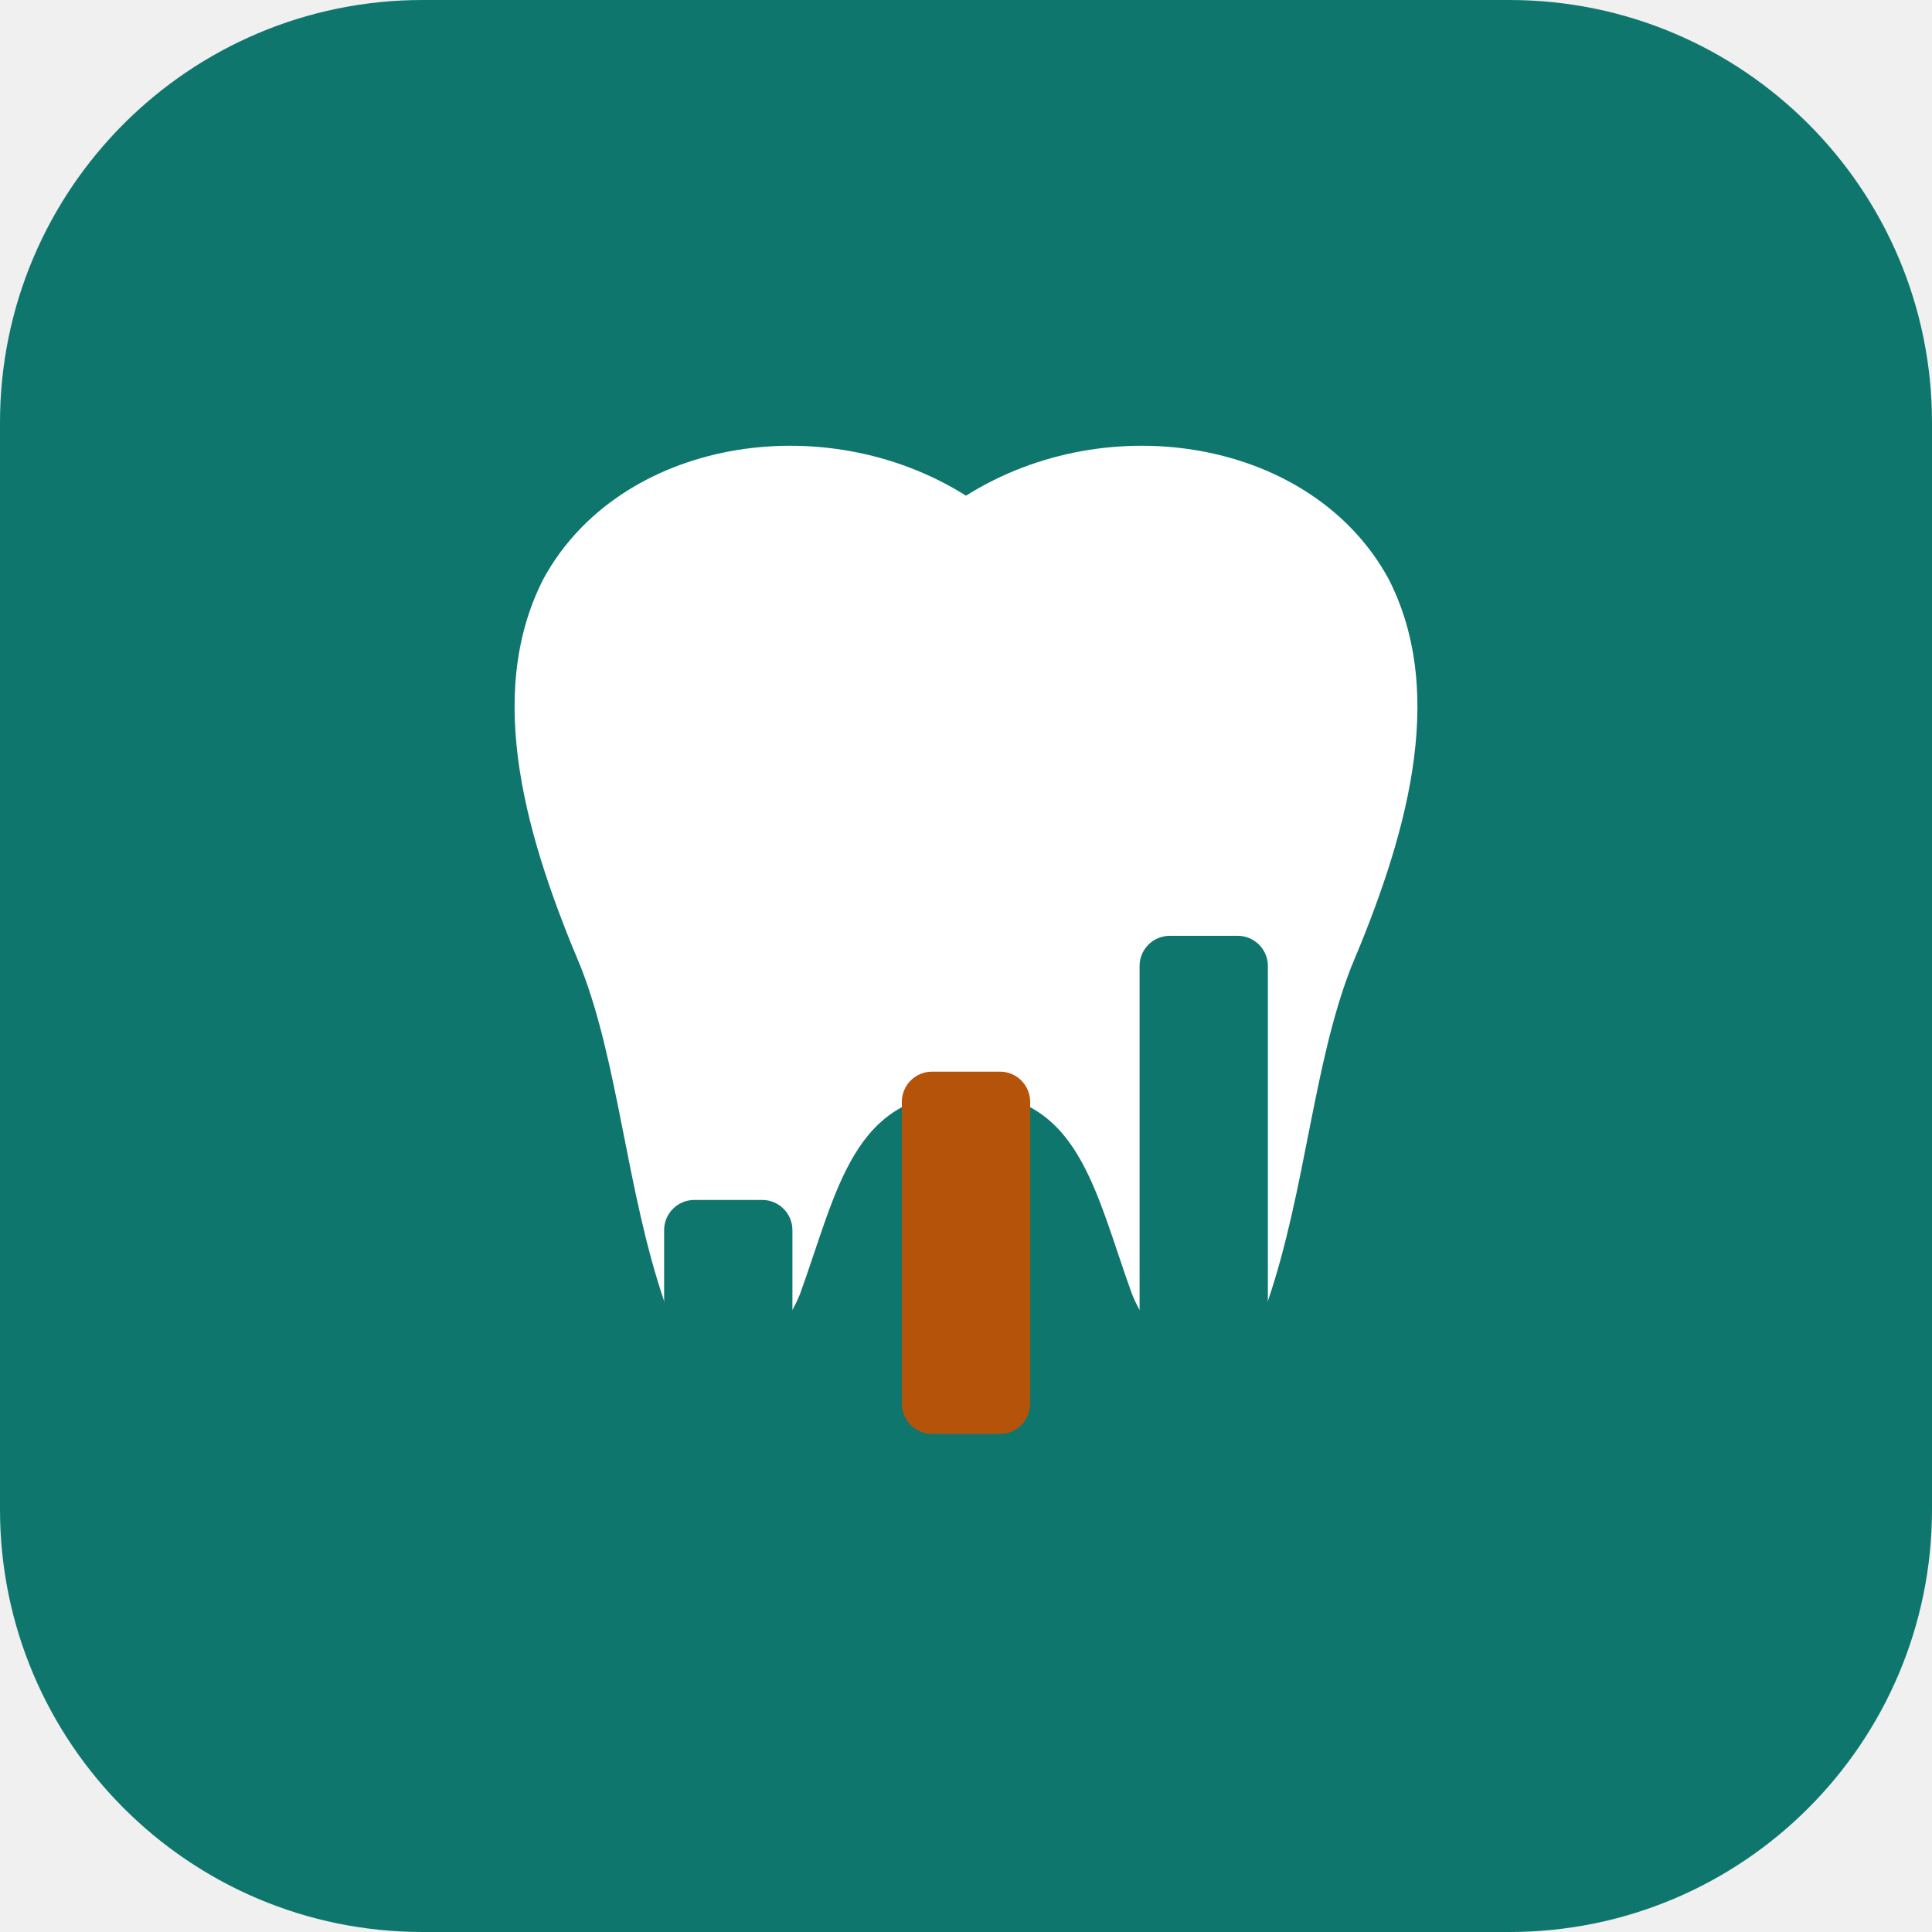
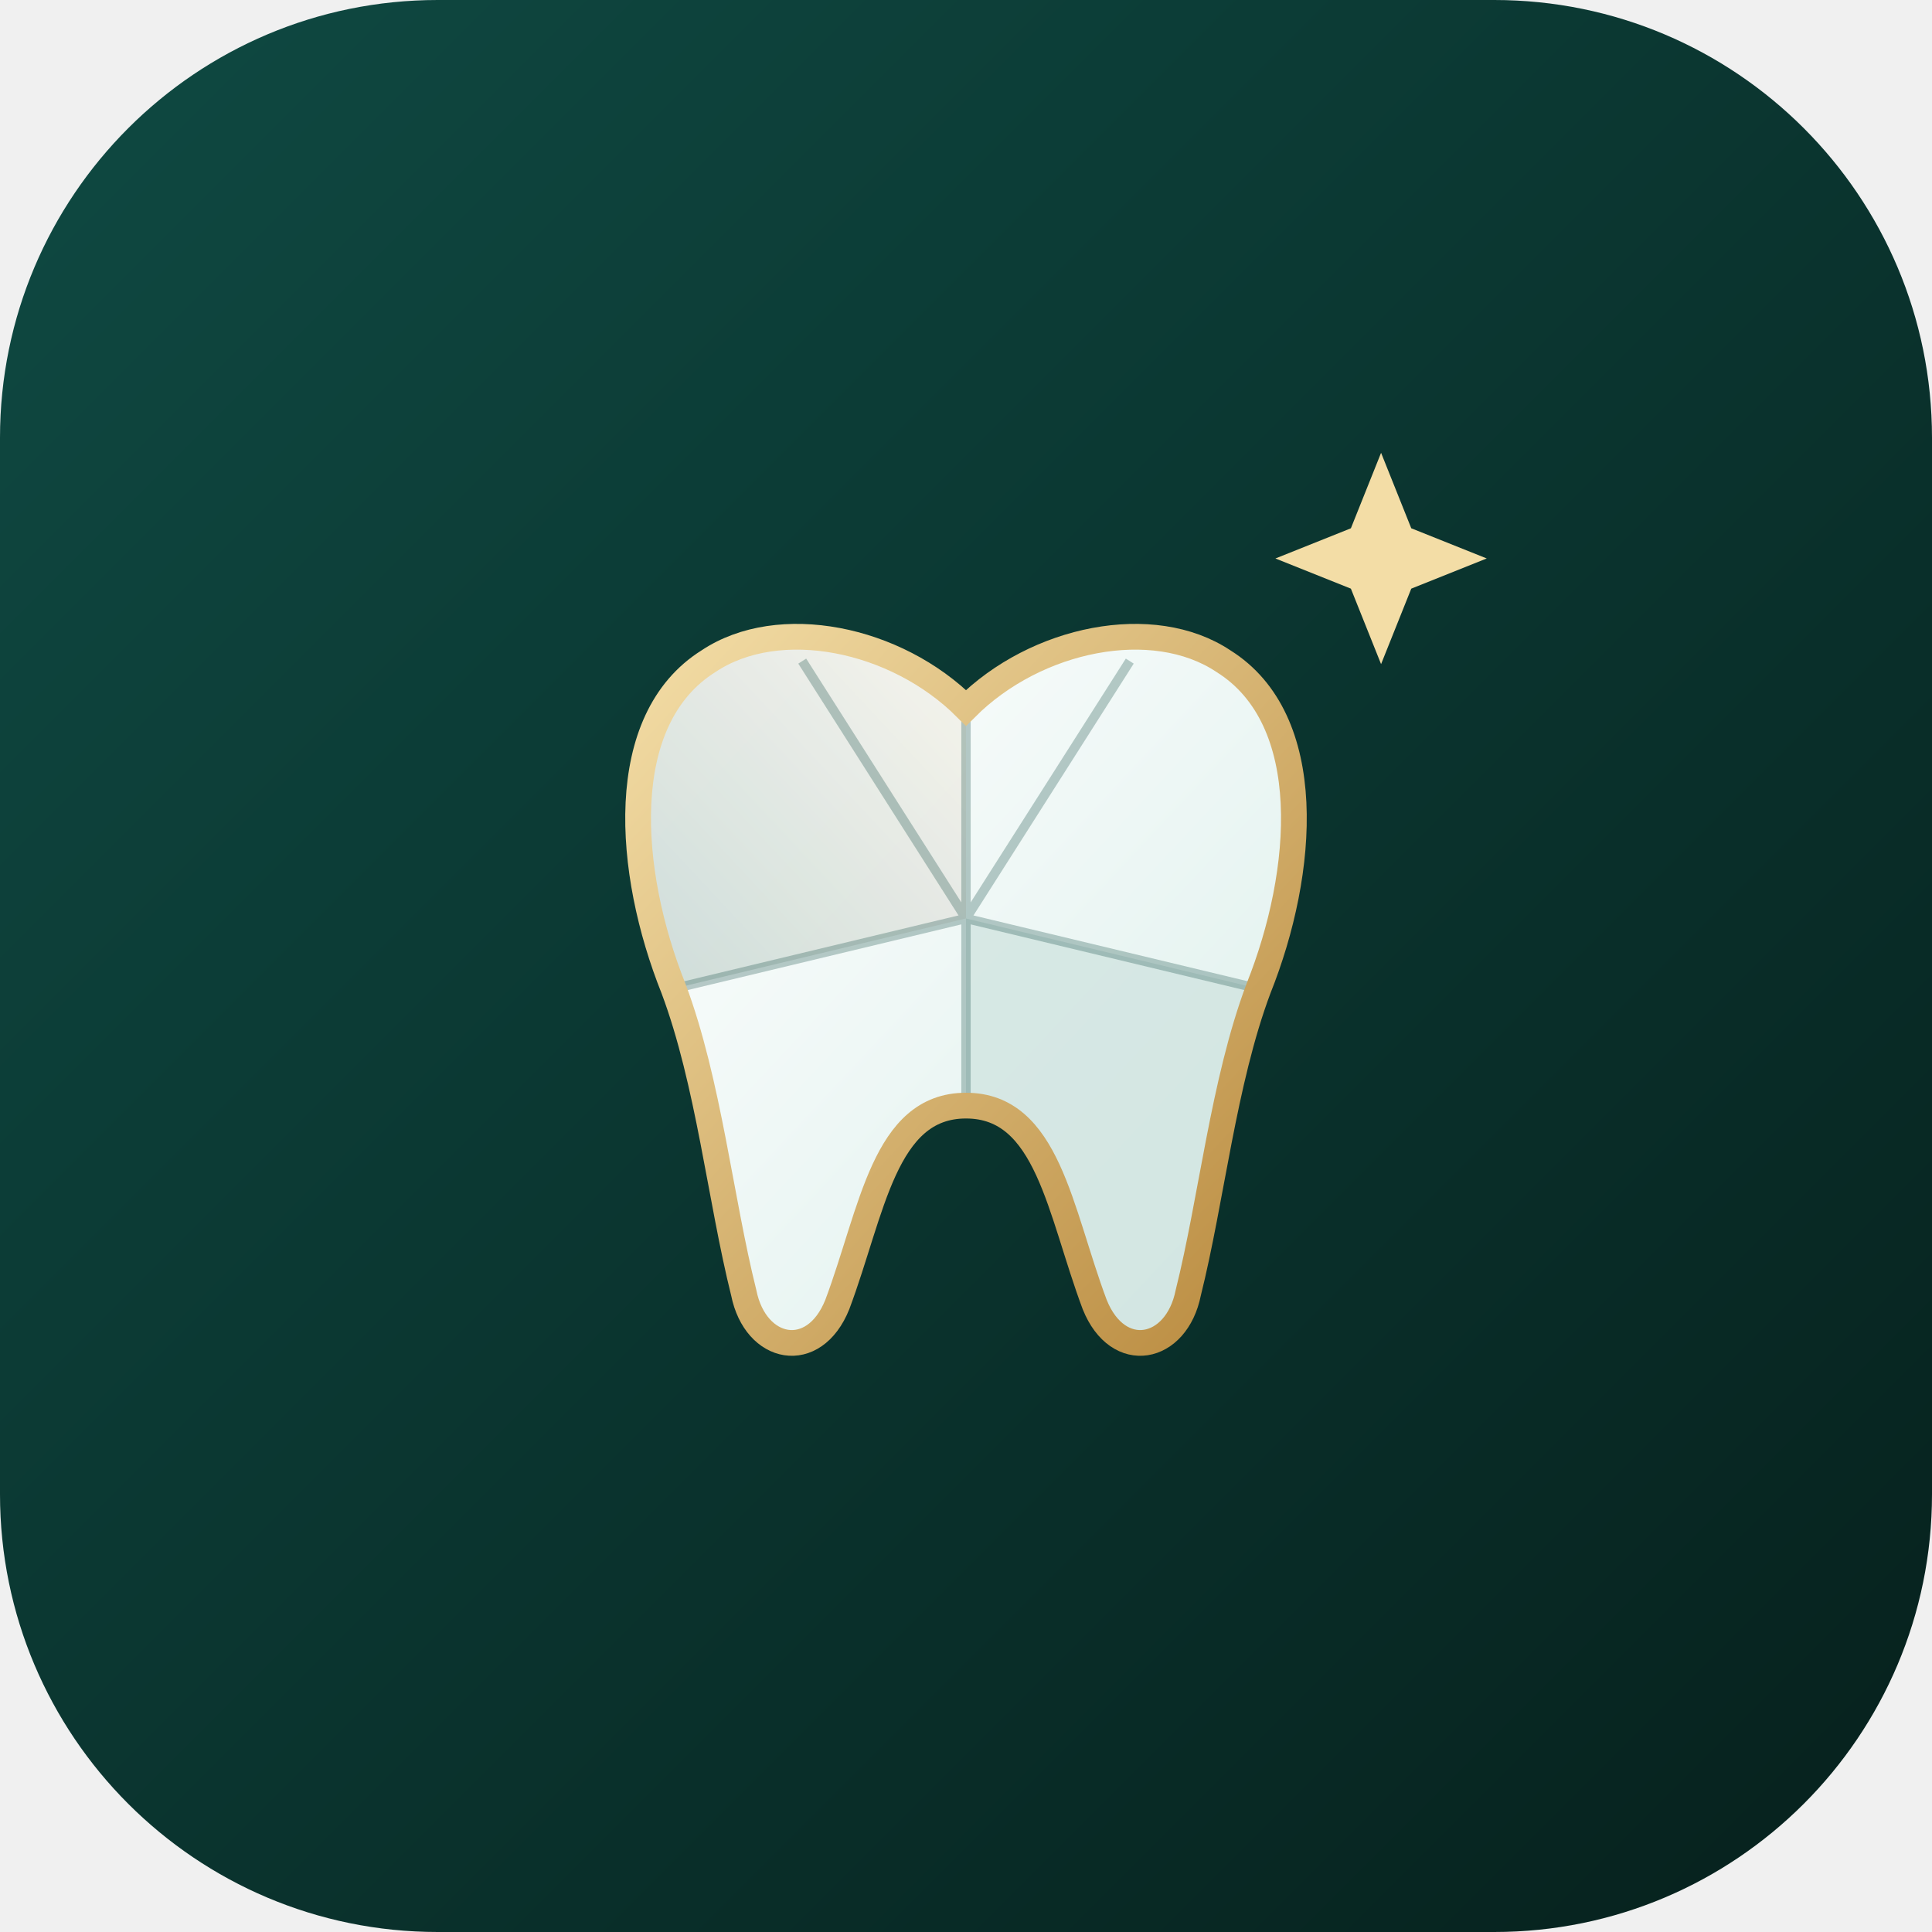
<svg xmlns="http://www.w3.org/2000/svg" viewBox="0 0 512 512">
-   <rect width="512" height="512" rx="112" fill="#0F766E" />
-   <path d="M256 96c-38-26-92-16-112 24-16 34-4 76 10 112 10 28 12 64 22 96 6 20 28 20 36-2 10-30 14-58 44-58s34 28 44 58c8 22 30 22 36 2 10-32 12-68 22-96 14-36 26-78 10-112-20-40-74-50-112-24z" fill="#fff" transform="translate(0 -14) scale(1 .92) translate(0 62)" />
-   <rect x="176" y="318" width="34" height="62" rx="8" fill="#0F766E" />
-   <rect x="239" y="284" width="34" height="96" rx="8" fill="#B45309" />
-   <rect x="302" y="248" width="34" height="132" rx="8" fill="#0F766E" />
+   <defs>
+     <linearGradient id="bg" x1="0" y1="0" x2="1" y2="1">
+       <stop offset="0" stop-color="#0F4A43" />
+       <stop offset="1" stop-color="#06201C" />
+     </linearGradient>
+     <linearGradient id="f1" x1="0" y1="0" x2="1" y2="1">
+       <stop offset="0" stop-color="#FFFFFF" />
+       <stop offset="1" stop-color="#DCEFEB" />
+     </linearGradient>
+     <linearGradient id="f2" x1="1" y1="0" x2="0" y2="1">
+       <stop offset="0" stop-color="#F7F3EC" />
+       <stop offset="1" stop-color="#C9D9D5" />
+     </linearGradient>
+     <linearGradient id="gold" x1="0" y1="0" x2="1" y2="1">
+       <stop offset="0" stop-color="#F3DDA6" />
+       <stop offset="1" stop-color="#B98A3E" />
+     </linearGradient>
+   </defs>
+   <rect width="512" height="512" rx="116" fill="url(#bg)" />
+   <g transform="translate(256 262) scale(3.1) translate(-50 -50)">
+     <path d="M50 26 C44 20 34 18 28 22 C20 27 21 40 25 50 C28 58 29 68 31 76 C32 81 37 82 39 77 C42 69 43 60 50 60 C57 60 58 69 61 77 C63 82 68 81 69 76 C71 68 72 58 75 50 C79 40 80 27 72 22 C66 18 56 20 50 26 Z" fill="url(#f1)" />
+     <path d="M50 26 L50 44 L25 50 C21 40 20 27 28 22 C34 18 44 20 50 26 Z" fill="url(#f2)" opacity=".9" />
+     <path d="M50 44 L75 50 L69 76 C68 81 63 82 61 77 C58 69 57 60 50 60 Z" fill="#CFE3DF" opacity=".75" />
+     <path d="M50 26 L50 44 M25 50 L50 44 L75 50 M50 44 L50 60 M36 22 L50 44 L64 22" fill="none" stroke="#0F4A43" stroke-opacity=".28" stroke-width="0.8" />
+     <path d="M50 26 C44 20 34 18 28 22 C20 27 21 40 25 50 C28 58 29 68 31 76 C32 81 37 82 39 77 C42 69 43 60 50 60 C57 60 58 69 61 77 C63 82 68 81 69 76 C71 68 72 58 75 50 C79 40 80 27 72 22 C66 18 56 20 50 26 Z" fill="none" stroke="url(#gold)" stroke-width="2.2" />
+   </g>
+   <path d="M366 120 l8 20 20 8 -20 8 -8 20 -8 -20 -20 -8 20 -8 z" fill="#F3DDA6" />
</svg>
